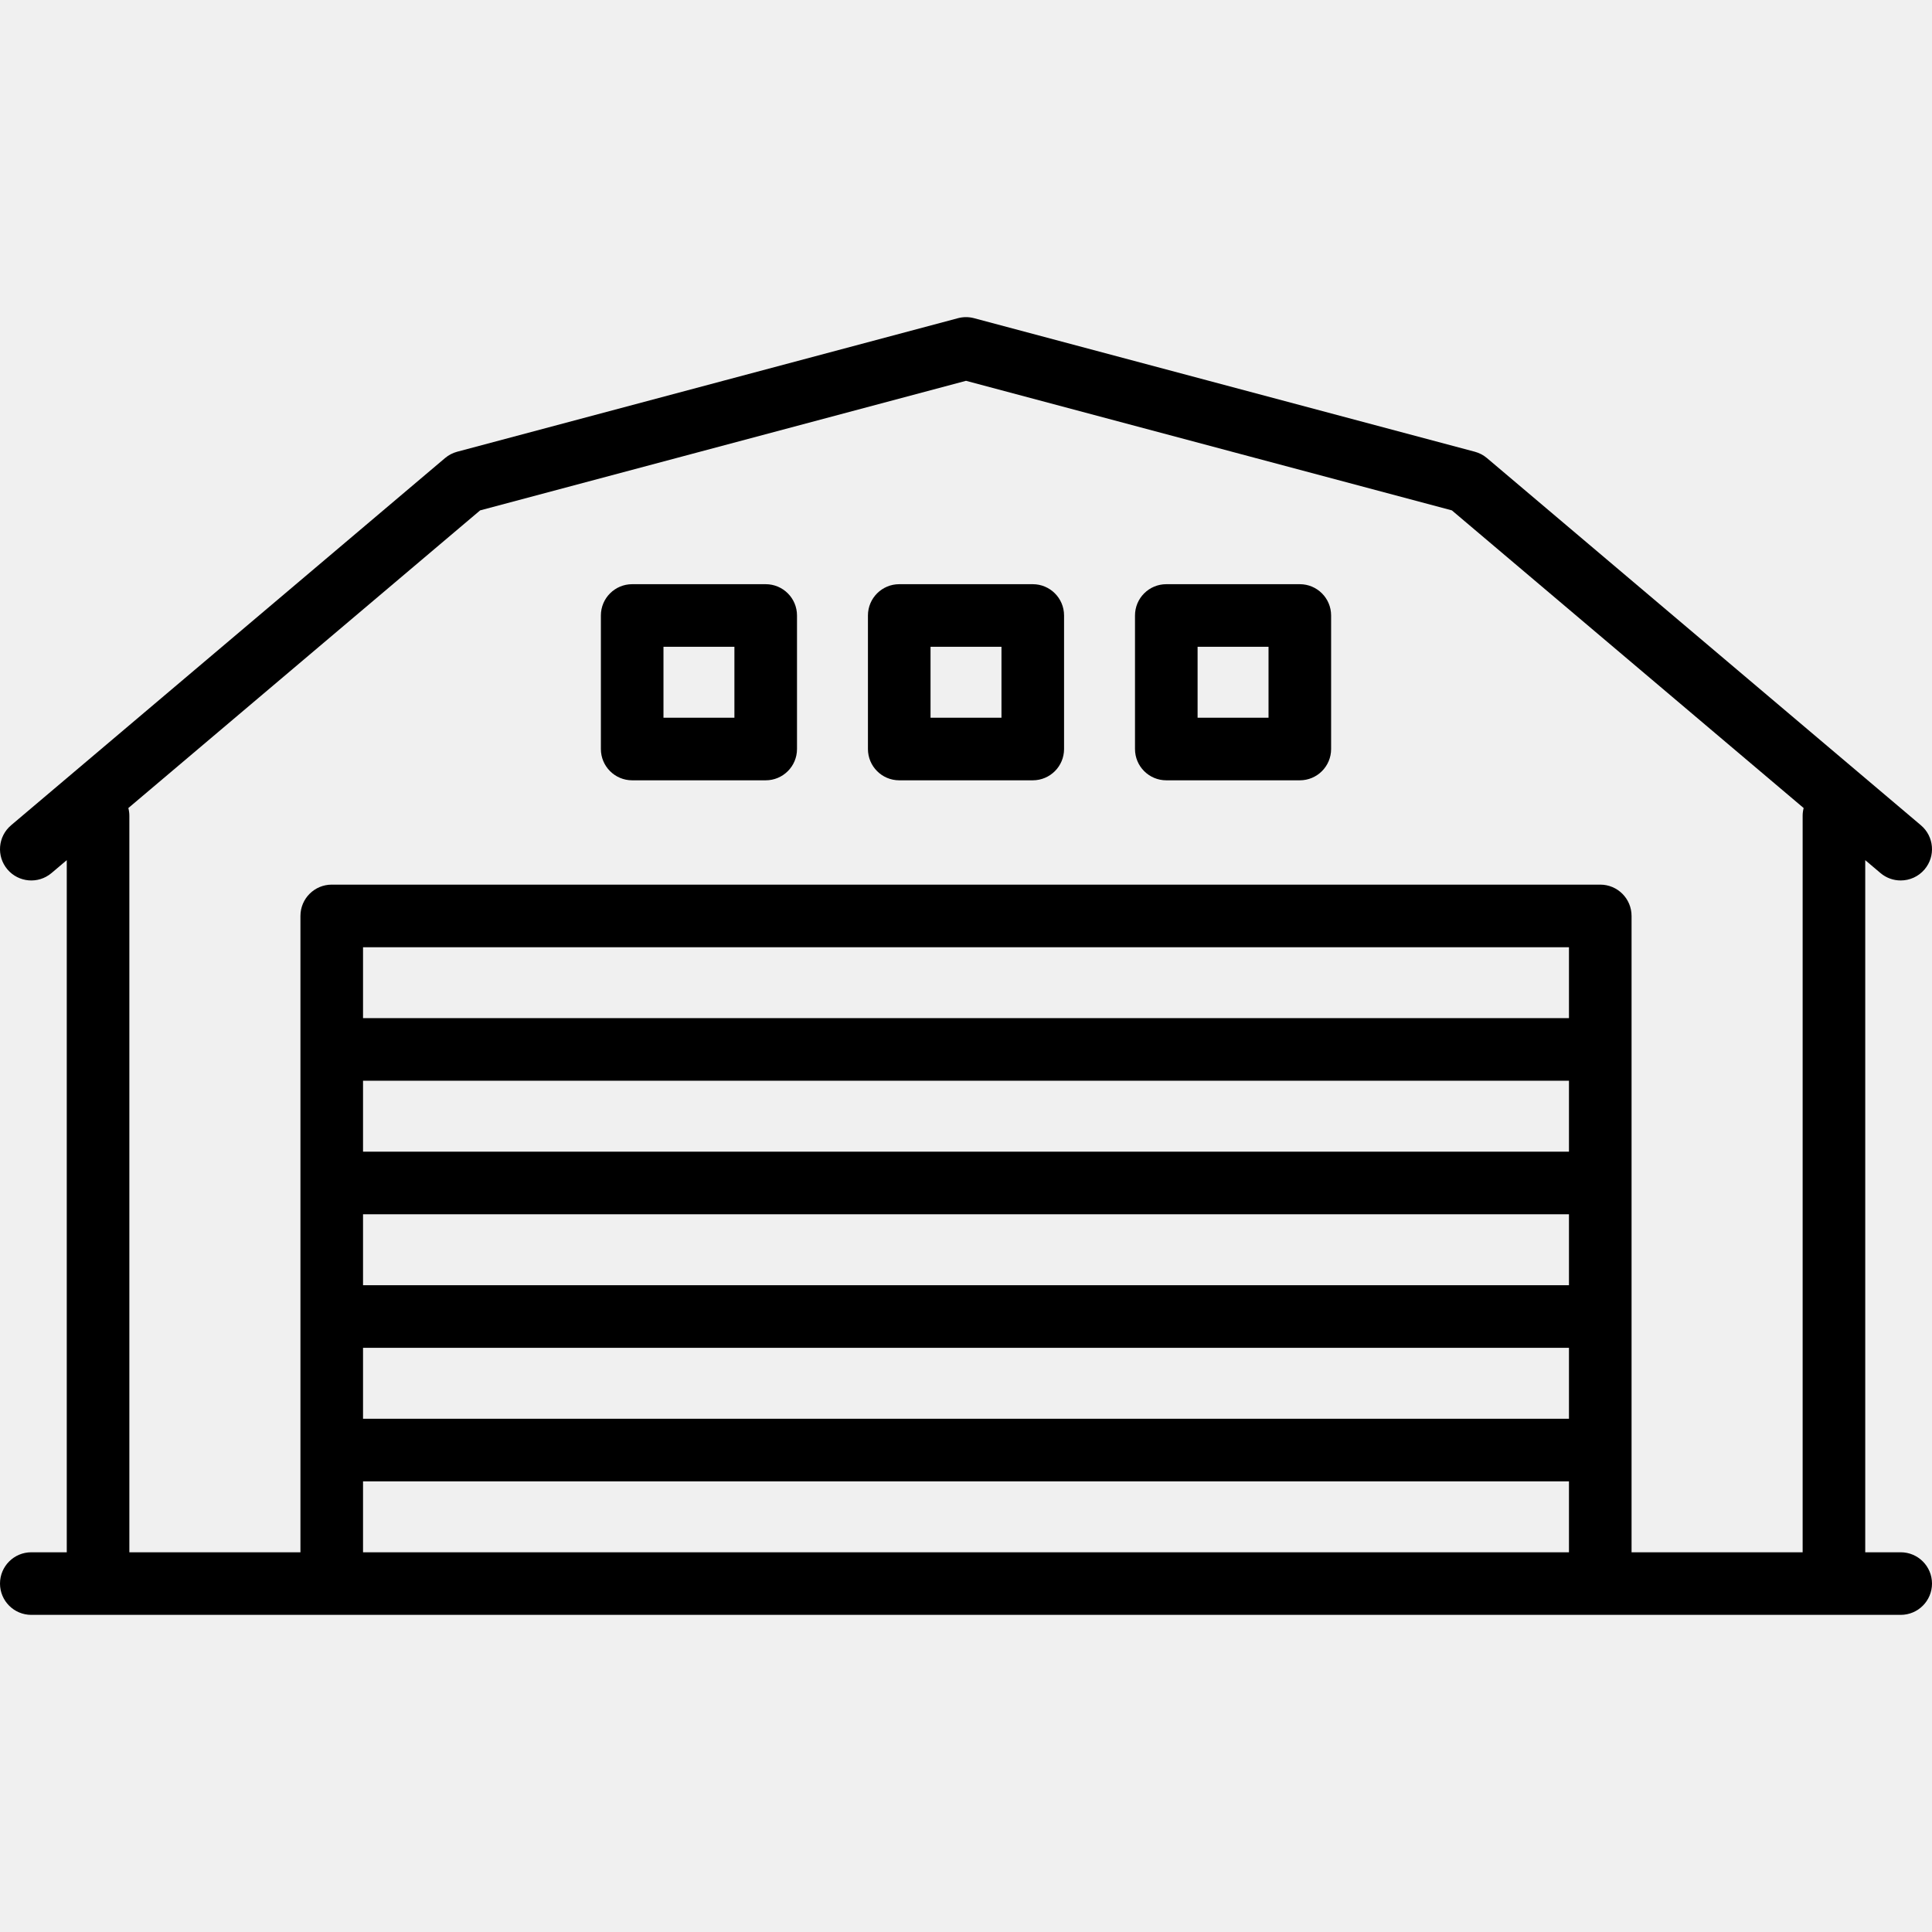
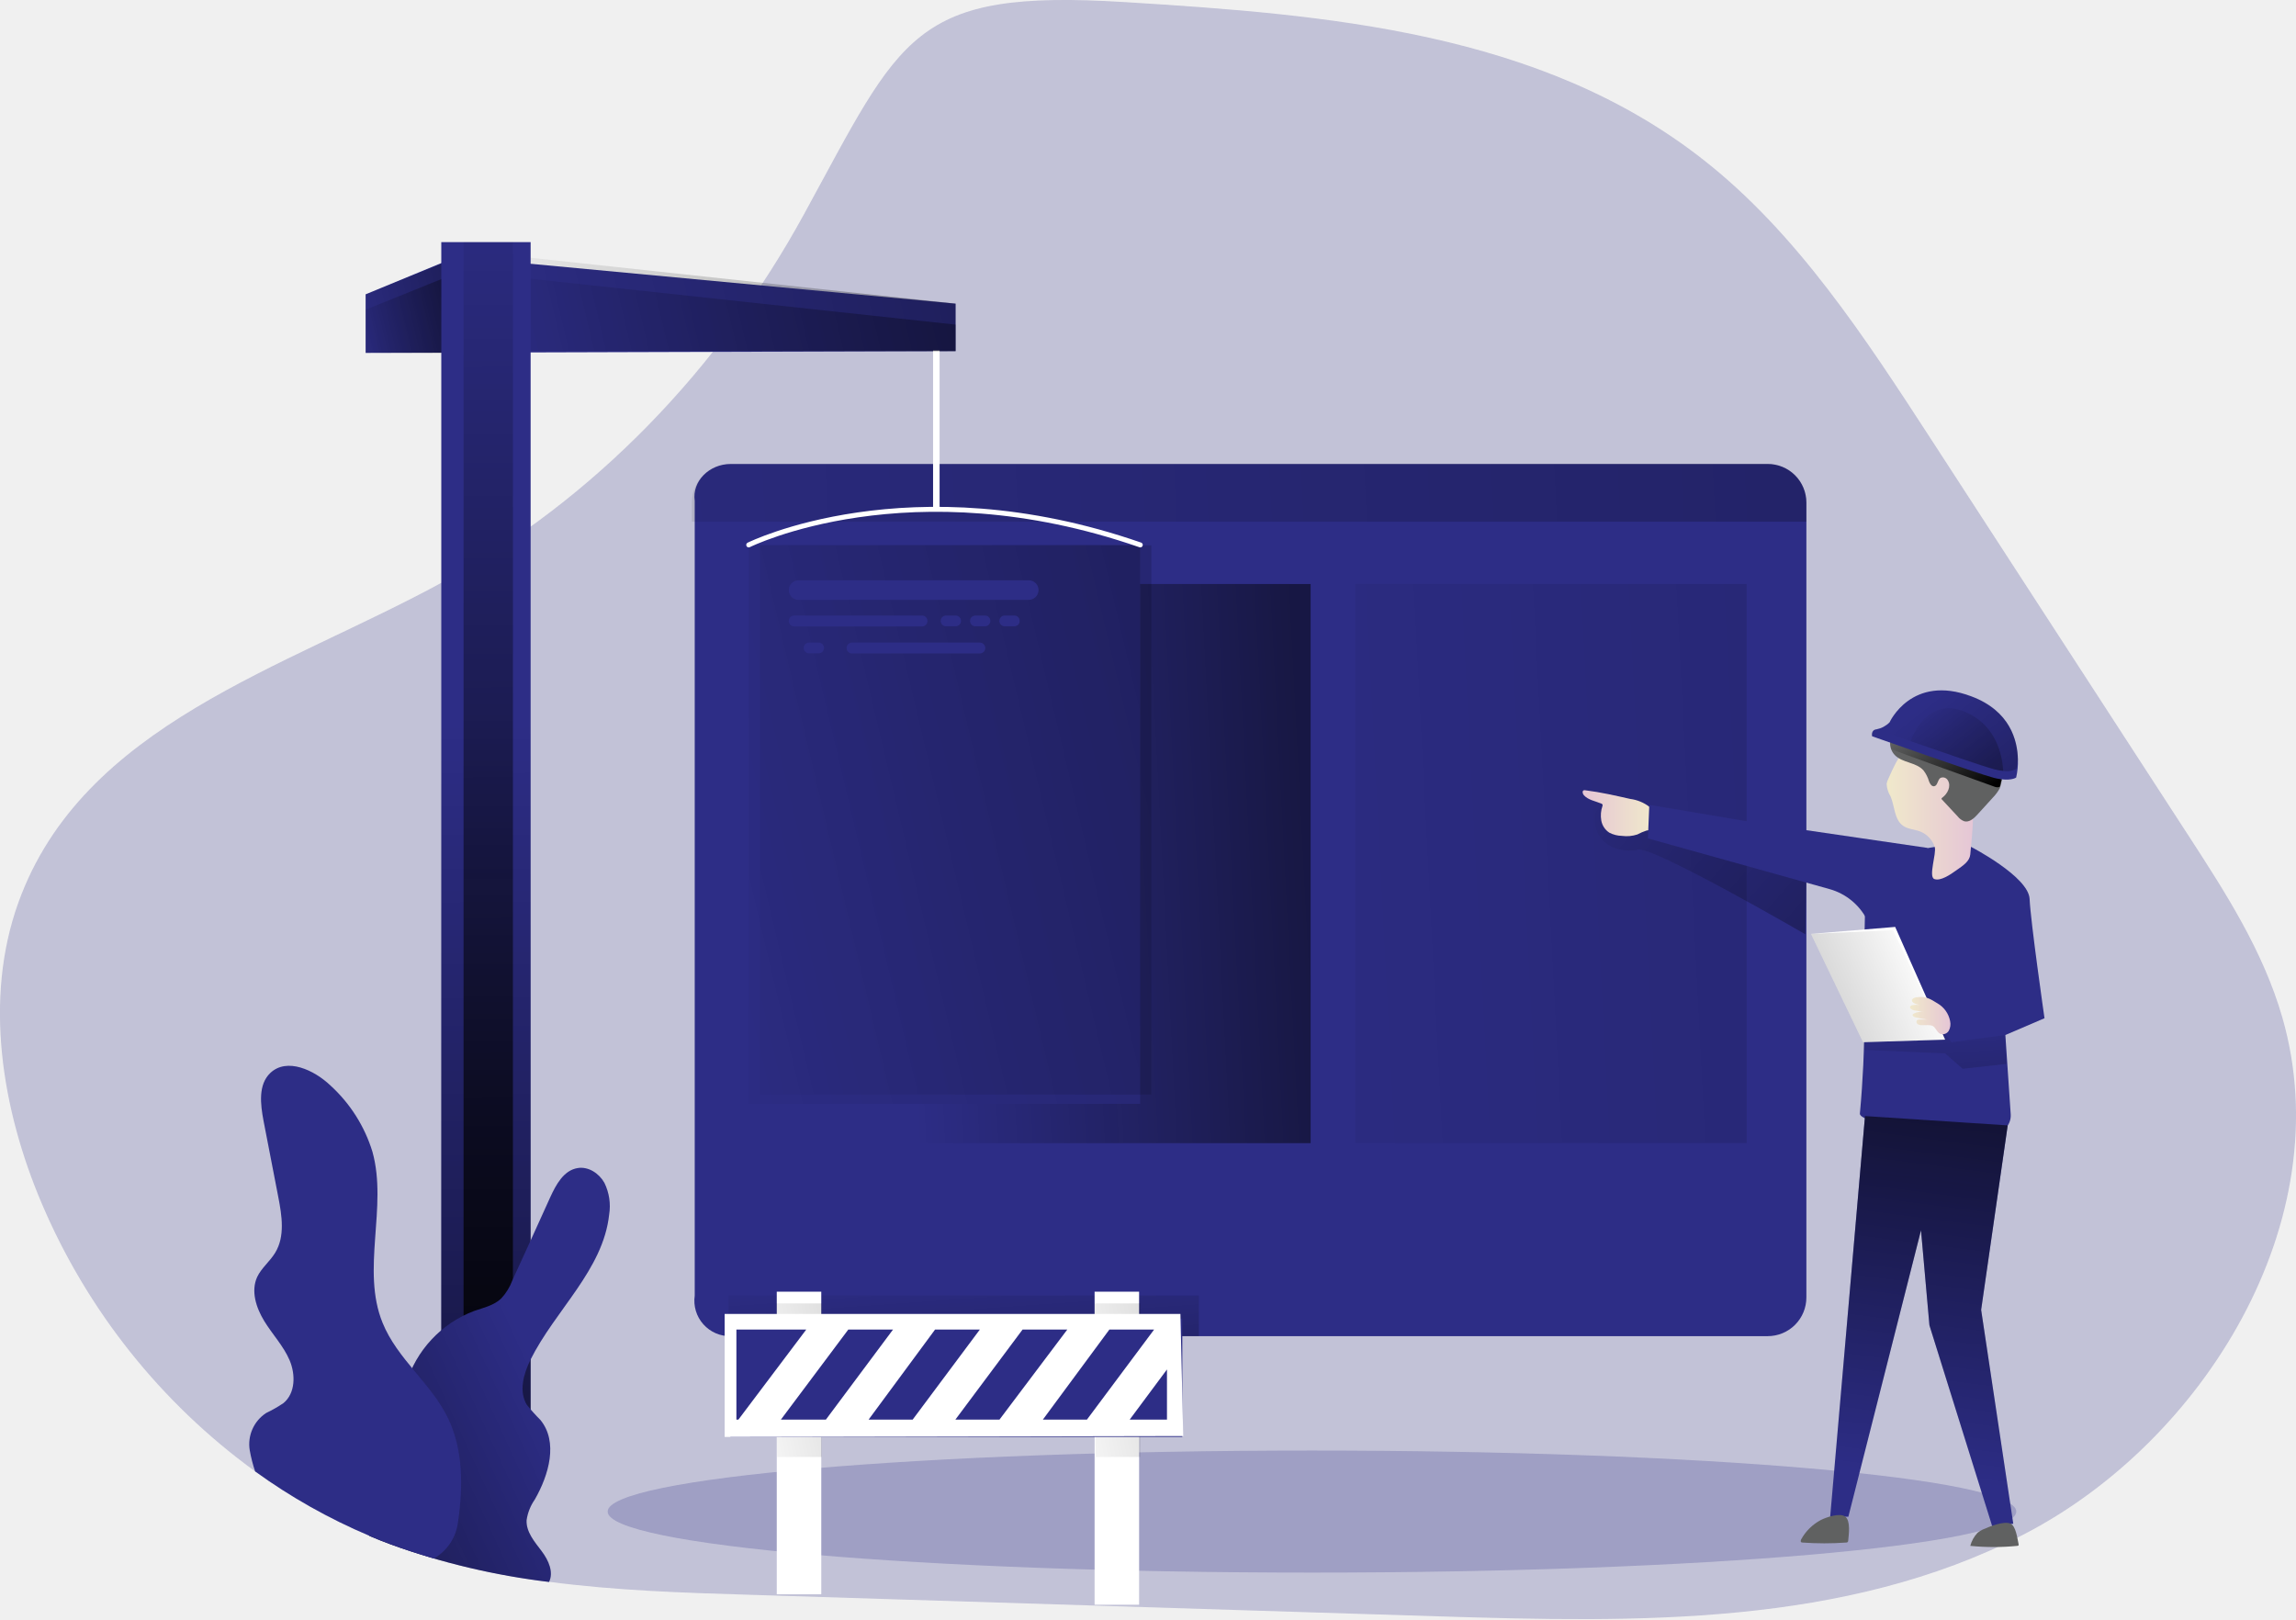
- <svg xmlns="http://www.w3.org/2000/svg" version="1.1" id="Capa_1" x="0px" y="0px" viewBox="0 0 463 463" style="enable-background:new 0 0 463 463;" xml:space="preserve">
-   <g>
-     <path d="M455.5,372H447V206.133l3.655,3.093c1.409,1.192,3.129,1.774,4.841,1.774c2.13,0,4.246-0.902,5.729-2.655   c2.675-3.162,2.281-7.895-0.881-10.57l-104-88c-0.847-0.716-1.841-1.235-2.912-1.521l-120-32c-1.267-0.338-2.599-0.338-3.865,0   l-120,32c-1.071,0.286-2.065,0.805-2.912,1.521l-104,88c-3.162,2.676-3.556,7.408-0.881,10.57c2.676,3.162,7.408,3.558,10.57,0.881   L16,206.133V372H7.5c-4.142,0-7.5,3.358-7.5,7.5s3.358,7.5,7.5,7.5h448c4.142,0,7.5-3.358,7.5-7.5S459.642,372,455.5,372z    M30.759,193.644l84.3-71.331L231.5,91.262l116.441,31.051l84.3,71.331c-0.152,0.595-0.241,1.214-0.241,1.856V372h-41V219.5   c0-4.142-3.358-7.5-7.5-7.5h-304c-4.142,0-7.5,3.358-7.5,7.5V372H31V195.5C31,194.858,30.911,194.239,30.759,193.644z M376,276H87   v-17h289V276z M87,291h289v17H87V291z M376,244H87v-17h289V244z M87,323h289v17H87V323z M87,372v-17h289v17H87z" />
-     <path d="M215.5,187h32c4.142,0,7.5-3.358,7.5-7.5v-32c0-4.142-3.358-7.5-7.5-7.5h-32c-4.142,0-7.5,3.358-7.5,7.5v32   C208,183.642,211.358,187,215.5,187z M223,155h17v17h-17V155z" />
-     <path d="M151.5,187h32c4.142,0,7.5-3.358,7.5-7.5v-32c0-4.142-3.358-7.5-7.5-7.5h-32c-4.142,0-7.5,3.358-7.5,7.5v32   C144,183.642,147.358,187,151.5,187z M159,155h17v17h-17V155z" />
-     <path d="M279.5,187h32c4.142,0,7.5-3.358,7.5-7.5v-32c0-4.142-3.358-7.5-7.5-7.5h-32c-4.142,0-7.5,3.358-7.5,7.5v32   C272,183.642,275.358,187,279.5,187z M287,155h17v17h-17V155z" />
-   </g>
-   <g>
- </g>
-   <g>
- </g>
-   <g>
- </g>
-   <g>
- </g>
-   <g>
- </g>
-   <g>
- </g>
-   <g>
- </g>
-   <g>
- </g>
-   <g>
- </g>
-   <g>
- </g>
-   <g>
- </g>
-   <g>
- </g>
-   <g>
- </g>
-   <g>
- </g>
-   <g>
- </g>
+ <svg xmlns="http://www.w3.org/2000/svg" xmlns:xlink="http://www.w3.org/1999/xlink" id="Layer_1" data-name="Layer 1" viewBox="0 0 510.15 359.76">
+   <defs>
+     <linearGradient id="linear-gradient" x1="429.36" y1="225.03" x2="432.77" y2="273.94" gradientUnits="userSpaceOnUse">
+       <stop offset="0" stop-color="#010101" stop-opacity="0" />
+       <stop offset="0.95" stop-color="#010101" />
+     </linearGradient>
+     <linearGradient id="linear-gradient-2" x1="213.3" y1="280.85" x2="217.12" y2="335.08" xlink:href="#linear-gradient" />
+     <linearGradient id="linear-gradient-3" x1="160.76" y1="309.98" x2="263.86" y2="289.64" gradientUnits="userSpaceOnUse">
+       <stop offset="0" stop-color="#010101" stop-opacity="0" />
+       <stop offset="0.35" stop-color="#010101" stop-opacity="0.35" />
+       <stop offset="0.95" stop-color="#010101" />
+     </linearGradient>
+     <linearGradient id="linear-gradient-4" x1="231.52" y1="309.98" x2="334.62" y2="289.64" xlink:href="#linear-gradient-3" />
+     <linearGradient id="linear-gradient-5" x1="241.94" y1="197.22" x2="952.31" y2="160.28" xlink:href="#linear-gradient" />
+     <linearGradient id="linear-gradient-6" x1="201.21" y1="195.59" x2="294.38" y2="190.74" xlink:href="#linear-gradient" />
+     <linearGradient id="linear-gradient-7" x1="140.18" y1="199.67" x2="562.54" y2="99.67" xlink:href="#linear-gradient" />
+     <linearGradient id="linear-gradient-8" x1="142.97" y1="198.61" x2="563.47" y2="99.05" xlink:href="#linear-gradient" />
+     <linearGradient id="linear-gradient-9" x1="360.86" y1="217.84" x2="515.31" y2="353.38" xlink:href="#linear-gradient" />
+     <linearGradient id="linear-gradient-10" x1="353.28" y1="227.41" x2="368.97" y2="227.41" gradientUnits="userSpaceOnUse">
+       <stop offset="0" stop-color="#e5c6d6" />
+       <stop offset="0.42" stop-color="#ead4d0" />
+       <stop offset="1" stop-color="#f0e9cb" />
+     </linearGradient>
+     <linearGradient id="linear-gradient-11" x1="6.56" y1="170.6" x2="1891.15" y2="72.59" xlink:href="#linear-gradient" />
+     <linearGradient id="linear-gradient-12" x1="-597.66" y1="226.59" x2="-578.4" y2="226.59" gradientTransform="matrix(-1, 0, 0, 1, -157.58, 0)" xlink:href="#linear-gradient-10" />
+     <linearGradient id="linear-gradient-13" x1="426.9" y1="207.42" x2="441.17" y2="225.32" xlink:href="#linear-gradient" />
+     <linearGradient id="linear-gradient-14" x1="429.31" y1="203.21" x2="464.72" y2="247.62" xlink:href="#linear-gradient" />
+     <linearGradient id="linear-gradient-15" x1="429.46" y1="203.41" x2="455.91" y2="236.58" xlink:href="#linear-gradient" />
+     <linearGradient id="linear-gradient-16" x1="428.66" y1="214.36" x2="358.06" y2="244.79" xlink:href="#linear-gradient" />
+     <linearGradient id="linear-gradient-17" x1="-592.58" y1="272.4" x2="-583.59" y2="272.4" gradientTransform="matrix(-1, 0, 0, 1, -157.58, 0)" xlink:href="#linear-gradient-10" />
+     <linearGradient id="linear-gradient-18" x1="426.36" y1="328.05" x2="444.16" y2="190.58" xlink:href="#linear-gradient" />
+     <linearGradient id="linear-gradient-19" x1="131.97" y1="78.14" x2="131.97" y2="78.14" xlink:href="#linear-gradient" />
+     <linearGradient id="linear-gradient-20" x1="105.96" y1="81.66" x2="457.71" y2="-1.63" xlink:href="#linear-gradient" />
+     <linearGradient id="linear-gradient-21" x1="106.62" y1="83.83" x2="454.37" y2="1.49" xlink:href="#linear-gradient" />
+     <linearGradient id="linear-gradient-22" x1="107.9" y1="161.11" x2="108.73" y2="496.51" xlink:href="#linear-gradient" />
+     <linearGradient id="linear-gradient-23" x1="108.1" y1="35.91" x2="108.93" y2="371.29" xlink:href="#linear-gradient" />
+     <linearGradient id="linear-gradient-24" x1="77.22" y1="73.44" x2="155.26" y2="54.96" xlink:href="#linear-gradient" />
+     <linearGradient id="linear-gradient-25" x1="77.71" y1="75.03" x2="152.81" y2="57.25" xlink:href="#linear-gradient" />
+     <linearGradient id="linear-gradient-26" x1="122.05" y1="354.33" x2="61.88" y2="381.87" xlink:href="#linear-gradient" />
+   </defs>
+   <path d="M451.19,387.71c-39.79,20.46-85.8,19.5-129.87,18.15l-153-4.79c-14.9-.45-29.92-.93-44.7-2.89A175,175,0,0,1,98.06,393c-3.22-.93-6.38-1.95-9.54-3.13-1.63-.6-3.22-1.23-4.82-1.92a128.91,128.91,0,0,1-25.37-14.3,142.44,142.44,0,0,1-47.4-59.5C2.05,293.26-2,268.7,5.72,247.27,20,207.6,65,195.26,100.26,175.91c33.23-18.24,61.1-47,80-81.56,21.82-39.88,23.92-50.12,71.36-47.17,44.84,2.77,92.49,6.6,128.69,35.19C401,98.65,416,121.68,430.67,144.25q28.62,44.06,57.24,88.15c8.25,12.7,16.62,25.68,20.86,40.45C521.77,318.18,491,367.24,451.19,387.71Z" transform="translate(-1.64 -46.71)" fill="#2d2d86" opacity="0.24" style="isolation:isolate" />
+   <ellipse cx="291.51" cy="335.87" rx="156.49" ry="13.56" fill="#2d2d86" opacity="0.24" style="isolation:isolate" />
+   <polygon points="81.24 65.4 101.41 57.07 212.32 67.47 212.32 78.02 81.24 78.41 81.24 65.4" fill="#2d2d86" />
+   <rect x="98.05" y="53.8" width="19.85" height="275.75" fill="#2d2d86" />
+   <path d="M439.55,234.86s12.84,6.63,13.05,11.6,3.31,26.5,3.31,26.5l-8.7,3.73,1.19,17.59a4.07,4.07,0,0,1-3.67,4.34c-8.15.8-30.07-2-29.84-4.49,2.8-30-1.34-52,4-55.12s12.59-4.11,12.59-4.11Z" transform="translate(-1.64 -46.71)" fill="#2d2d86" />
+   <polygon points="445.57 229.98 433.59 231.58 432.04 229.56 413.95 231.58 414.18 233.29 432.19 234.06 436.08 237.48 445.86 236.39 445.57 229.98" opacity="0.5" fill="url(#linear-gradient)" />
+   <path d="M403,158.39V335a8.59,8.59,0,0,1-8.6,8.6H164a7.88,7.88,0,0,1-8-9V158c-.62-4.35,3.22-8.19,8-8.19H394.37A8.59,8.59,0,0,1,403,158.39Z" transform="translate(-1.64 -46.71)" fill="#2d2d86" />
+   <rect x="161.86" y="287.85" width="104.52" height="9.04" opacity="0.5" fill="url(#linear-gradient-2)" />
+   <rect x="243.21" y="287.01" width="9.89" height="69.56" fill="#fff" />
+   <rect x="172.59" y="287.01" width="9.89" height="67.23" fill="#fff" />
+   <polygon points="172.66 323.73 182.62 323.73 182.62 289.62 172.45 289.62 172.66 323.73" opacity="0.5" fill="url(#linear-gradient-3)" />
+   <polygon points="243.42 323.73 253.38 323.73 253.38 289.62 243.21 289.62 243.42 323.73" opacity="0.5" fill="url(#linear-gradient-4)" />
+   <rect x="301.14" y="129.77" width="86.96" height="124.22" opacity="0.5" fill="url(#linear-gradient-5)" />
+   <polygon points="291.21 129.77 291.21 254.01 204.25 254.01 204.25 245.28 253.32 245.28 253.32 129.77 291.21 129.77" opacity="0.5" fill="url(#linear-gradient-6)" />
+   <rect x="166.36" y="121.08" width="86.96" height="124.2" opacity="0.5" fill="url(#linear-gradient-7)" />
+   <rect x="168.85" y="121.18" width="86.96" height="122.03" opacity="0.5" fill="url(#linear-gradient-8)" />
+   <path d="M353.57,223.45s-1.57-.13-1.1.88,3.73,1.49,3.65,2c-1.4,8.77,6.21,10,9.47,9.16s37.19,18.82,37.19,18.82l.31-17.81Z" transform="translate(-1.64 -46.71)" fill="url(#linear-gradient-9)" />
+   <path d="M363.86,224.23c-3.28-.74-6.57-1.49-9.9-1.91a.77.77,0,0,0-.45,0c-.38.19-.22.78.06,1.1,1,1.07,2.53,1.29,3.86,1.84a.46.46,0,0,1,.27.22.49.49,0,0,1,0,.29,6.47,6.47,0,0,0-.27,3.26,4.11,4.11,0,0,0,1.77,2.69,6.3,6.3,0,0,0,2.81.72,7.64,7.64,0,0,0,3.43-.31,12.77,12.77,0,0,1,2-.86c.44-.09.95-.09,1.22-.44a1.21,1.21,0,0,0,.21-.62c.18-1.3.28-3.24-.74-4.22A8.9,8.9,0,0,0,363.86,224.23Z" transform="translate(-1.64 -46.71)" fill="url(#linear-gradient-10)" />
+   <path d="M403,158.39v4.24H155.37v-4.24a8.59,8.59,0,0,1,8.61-8.6H394.37A8.59,8.59,0,0,1,403,158.39Z" transform="translate(-1.64 -46.71)" fill="url(#linear-gradient-11)" />
+   <path d="M421.21,219.76a3.83,3.83,0,0,0-.38,1.14,5.77,5.77,0,0,0,.87,2.75c.95,2.23.81,5.16,2.79,6.55,1.1.77,2.55.79,3.8,1.27a5.52,5.52,0,0,1,3.23,3.43c.44,1.4-1.46,6.61-.09,7.13s3.59-1,4.89-1.94c1.55-1.08,2.95-2,3.1-3.53.53-5.42,1.05-10.91.23-16.3a13.77,13.77,0,0,0-1.41-4.66,9,9,0,0,0-6.83-4.52C425.29,210.45,423.29,215.09,421.21,219.76Z" transform="translate(-1.64 -46.71)" fill="url(#linear-gradient-12)" />
+   <path d="M421.73,210.92a3.76,3.76,0,0,0,.9,3.55c1.69,1.77,4.77,1.59,6.39,3.42a7.26,7.26,0,0,1,1.22,2.4c.2.55.57,1.2,1.15,1.12.79-.11.73-1.38,1.39-1.84a1.27,1.27,0,0,1,1.68.58c.74,1.26-.07,2.92-1.25,3.79-.09.06-.19.14-.18.25s.06.13.11.19l3.48,3.74a3.28,3.28,0,0,0,1.5,1.09c1.11.26,2.11-.66,2.88-1.5l3.43-3.77a9.26,9.26,0,0,0,1.53-2.06,8.86,8.86,0,0,0,.41-4.55,13.44,13.44,0,0,0-1-4.68,9.77,9.77,0,0,0-3.83-3.9c-4.69-2.85-10.45-3.29-15.93-3-1.39.08-.8,1.48-1.46,2.34C423.37,209.18,422.14,209.45,421.73,210.92Z" transform="translate(-1.64 -46.71)" fill="#606161" />
+   <path d="M421.57,211.68a9.53,9.53,0,0,0,.31,1.47c.12.2,23.1,8.43,23.1,8.43s1,.27,1.08-.28.35-1.43.35-1.43Z" transform="translate(-1.64 -46.71)" fill="url(#linear-gradient-13)" />
+   <path d="M450,215.48a15.49,15.49,0,0,1-.39,4s-1.33,1-5,.05-27-9.22-27-9.22-.35-1.42,1-1.55h0a5.62,5.62,0,0,0,2.87-1.54s4.89-10.81,18.17-5.78C448.28,204.67,449.92,211.25,450,215.48Z" transform="translate(-1.64 -46.71)" fill="#2d2d86" />
+   <path d="M450,215.48a14,14,0,0,1-.35,2.08,4.45,4.45,0,0,1-2.91.44,10.92,10.92,0,0,1-2-.36c-2.21-.57-11.52-3.79-18.62-6.26-3.26-1.15-6-2.16-7.41-2.65a5.62,5.62,0,0,0,2.87-1.54s4.89-10.81,18.17-5.78C448.28,204.67,449.92,211.25,450,215.48Z" transform="translate(-1.64 -46.71)" opacity="0.5" fill="url(#linear-gradient-14)" />
+   <path d="M446.74,218a10.92,10.92,0,0,1-2-.36c-2.21-.57-11.52-3.79-18.62-6.26a.67.67,0,0,0,.13-.18s3.58-10.81,13.15-5.78C444.89,208.33,446.47,213.85,446.74,218Z" transform="translate(-1.64 -46.71)" opacity="0.5" fill="url(#linear-gradient-15)" />
+   <polygon points="421.09 205.96 402.38 207.51 413.95 231.58 432.19 231.01 421.09 205.96" fill="#fff" />
+   <polygon points="420.6 206.68 402.38 207.51 413.95 231.58 432.19 231.01 420.6 206.68" opacity="0.5" fill="url(#linear-gradient-16)" />
+   <path d="M427.46,268.31c-.41.06-.91.21-1,.62s.5.77,1,.9l1.81.5a4.7,4.7,0,0,0-2.59-.29c-.27,0-.59.16-.65.43s.43.65.84.72l2.38.43a3.5,3.5,0,0,0-2.36.29.58.58,0,0,0-.26.23c-.13.29.26.53.57.61a18.3,18.3,0,0,0,2.64.49l-1.67,0a.84.84,0,0,0-.58.15.6.6,0,0,0,.14.89,1.78,1.78,0,0,0,1,.22l1.4,0a2.47,2.47,0,0,1,.82.12c.78.33,1,1.4,1.76,1.79a1.58,1.58,0,0,0,1.92-.65,3.09,3.09,0,0,0,.31-2.16,5.83,5.83,0,0,0-2.81-3.95C430.48,268.63,429.51,268,427.46,268.31Z" transform="translate(-1.64 -46.71)" fill="url(#linear-gradient-17)" />
+   <polygon points="446.09 250.06 440.19 291.05 447.33 338.57 442.67 339.19 428.7 294.47 426.83 273.35 410.69 337.01 406.65 337.01 414.39 247.99 446.09 250.06" fill="#2d2d86" />
+   <polygon points="446.09 250.06 440.19 291.05 447.33 338.57 442.67 339.19 428.7 294.47 426.83 273.35 410.69 337.01 406.65 337.01 410.63 291.28 414.39 247.99 446.09 250.06" fill="url(#linear-gradient-18)" />
+   <path d="M450.14,389.74c0,.12.06.26,0,.35a.42.42,0,0,1-.29.11,52.68,52.68,0,0,1-10.43,0,6.63,6.63,0,0,1,1.59-2.88,5.1,5.1,0,0,1,1.42-.85c1.38-.61,4.36-1.8,5.88-1.24C449.56,385.74,449.86,388.54,450.14,389.74Z" transform="translate(-1.64 -46.71)" fill="#606161" />
+   <path d="M412.29,389.05a.43.43,0,0,1-.12.31.48.48,0,0,1-.31.1,67.23,67.23,0,0,1-9.73,0,.51.51,0,0,1-.3-.09c-.16-.15-.07-.41,0-.59a10.69,10.69,0,0,1,4.37-4.32c1.16-.59,4.2-1.67,5.43-.76S412.43,387.69,412.29,389.05Z" transform="translate(-1.64 -46.71)" fill="#606161" />
+   <path d="M391.75,229.53l38.2,5.59L416.44,251h0a13.4,13.4,0,0,0-8.31-6.74L367.79,233l.31-7.45Z" transform="translate(-1.64 -46.71)" fill="#2d2d86" />
+   <path d="M132,78.14" transform="translate(-1.64 -46.71)" fill="url(#linear-gradient-19)" />
+   <rect x="207.32" y="77.87" width="1.45" height="35.77" fill="#fff" />
+   <path d="M168,167.79s35.73-17.8,87,0" transform="translate(-1.64 -46.71)" fill="none" stroke="#fff" stroke-linecap="round" stroke-miterlimit="10" stroke-width="1.1" />
+   <polygon points="212.32 67.47 212.32 78.02 117.91 78.02 117.91 57.28 212.32 67.47" fill="url(#linear-gradient-20)" />
+   <polygon points="212.32 72.13 212.32 78.02 117.91 78.02 117.91 61.94 212.32 72.13" fill="url(#linear-gradient-21)" />
+   <rect x="98.05" y="53.8" width="19.85" height="275.75" fill="url(#linear-gradient-22)" />
+   <rect x="103" y="53.8" width="10.97" height="275.75" fill="url(#linear-gradient-23)" />
+   <polygon points="98.05 58.6 98.05 78.41 81.24 78.41 81.24 65.4 98.05 58.6" fill="url(#linear-gradient-24)" />
+   <polygon points="98.05 62.02 98.05 78.41 81.24 78.41 81.24 68.81 98.05 62.02" fill="url(#linear-gradient-25)" />
+   <rect x="175.26" y="128.94" width="55.49" height="4.35" rx="2.17" fill="#2d2d86" />
+   <rect x="175.26" y="136.77" width="30.82" height="2.42" rx="1.21" fill="#2d2d86" />
+   <rect x="188.1" y="142.78" width="30.82" height="2.42" rx="1.21" fill="#2d2d86" />
+   <rect x="209.01" y="136.77" width="4.52" height="2.39" rx="1.19" fill="#2d2d86" />
+   <rect x="215.53" y="136.77" width="4.52" height="2.39" rx="1.19" fill="#2d2d86" />
+   <rect x="178.57" y="142.78" width="4.52" height="2.39" rx="1.19" fill="#2d2d86" />
+   <rect x="222.05" y="136.77" width="4.52" height="2.39" rx="1.19" fill="#2d2d86" />
+   <rect x="164.4" y="262.52" width="82.2" height="12.48" fill="#2d2d86" />
+   <rect x="162.28" y="293.01" width="100.42" height="26.27" fill="#2d2d86" />
+   <path d="M162.65,338.66V366l101.89-.2-.62-27.13Zm2.61,3.48h15.52l-15.07,20h-.45Zm24.86,0h9.94l-14.91,20h-10Zm19.28,0h9.95l-14.92,20h-9.79Zm19.44,0h9.94l-15.06,20h-9.8Zm19.29,0h9.94l-14.92,20h-9.79Zm12.8,20h-8.28L260.93,351Z" transform="translate(-1.64 -46.71)" fill="#fff" />
+   <path d="M119.49,348.88c-1.53,3.13-2.62,7-.78,10a40.86,40.86,0,0,0,3,3.34c4,4.88,1.89,12.22-1.24,17.67a10.73,10.73,0,0,0-1.83,4.61c-.12,2.61,1.77,4.78,3.34,6.86s2.71,4.69,1.65,6.86a159.88,159.88,0,0,1-35.09-8.31c-1.63-.6-3.22-1.23-4.82-1.92-.33-3.64.82-7.44,2.29-10.87,1.63-3.76,4.13-7.67,4.76-11.8.57-3.76-.09-7.28,1.08-11.07A25.06,25.06,0,0,1,107,338c2.11-.73,4.42-1.24,6-2.77a12,12,0,0,0,2.47-4q4.24-9.21,8.42-18.48c1.3-2.83,3-6,6.11-6.5,2.38-.39,4.76,1.18,5.93,3.28a11.74,11.74,0,0,1,1.06,7.05C135.65,328.9,125,337.8,119.49,348.88Z" transform="translate(-1.64 -46.71)" fill="#2d2d86" />
+   <path d="M119.49,348.88c-1.53,3.13-2.62,7-.78,10a40.86,40.86,0,0,0,3,3.34c4,4.88,1.89,12.22-1.24,17.67a10.73,10.73,0,0,0-1.83,4.61c-.12,2.61,1.77,4.78,3.34,6.86s2.71,4.69,1.65,6.86a159.88,159.88,0,0,1-35.09-8.31c-1.63-.6-3.22-1.23-4.82-1.92-.33-3.64.82-7.44,2.29-10.87,1.63-3.76,4.13-7.67,4.76-11.8.57-3.76-.09-7.28,1.08-11.07A25.06,25.06,0,0,1,107,338c2.11-.73,4.42-1.24,6-2.77a12,12,0,0,0,2.47-4q4.24-9.21,8.42-18.48c1.3-2.83,3-6,6.11-6.5,2.38-.39,4.76,1.18,5.93,3.28a11.74,11.74,0,0,1,1.06,7.05C135.65,328.9,125,337.8,119.49,348.88Z" transform="translate(-1.64 -46.71)" opacity="0.5" fill="url(#linear-gradient-26)" />
+   <path d="M103.42,384.79A10.83,10.83,0,0,1,98.06,393c-3.22-.93-6.38-1.95-9.54-3.13-1.63-.6-3.22-1.23-4.82-1.92a128.91,128.91,0,0,1-25.37-14.3,31.7,31.7,0,0,1-1.2-4.69,8.28,8.28,0,0,1,3.64-8.28,30.41,30.41,0,0,0,3.85-2.2c2.68-2.2,2.71-6.38,1.36-9.54s-3.83-5.75-5.63-8.7-3-6.65-1.57-9.78c.94-2,2.83-3.46,4-5.39,2.22-3.61,1.5-8.24.69-12.4-1.08-5.65-2.17-11.28-3.28-16.94-.69-3.67-1.21-8,1.5-10.6,3.68-3.49,9.75-.69,13.4,2.8a33,33,0,0,1,9.3,14.69c3.43,12.31-2.56,26.16,2.25,38,3.22,8,10.78,13.46,14.54,21.19C104.59,368.87,104.53,377.14,103.42,384.79Z" transform="translate(-1.64 -46.71)" fill="#2d2d86" />
</svg>
